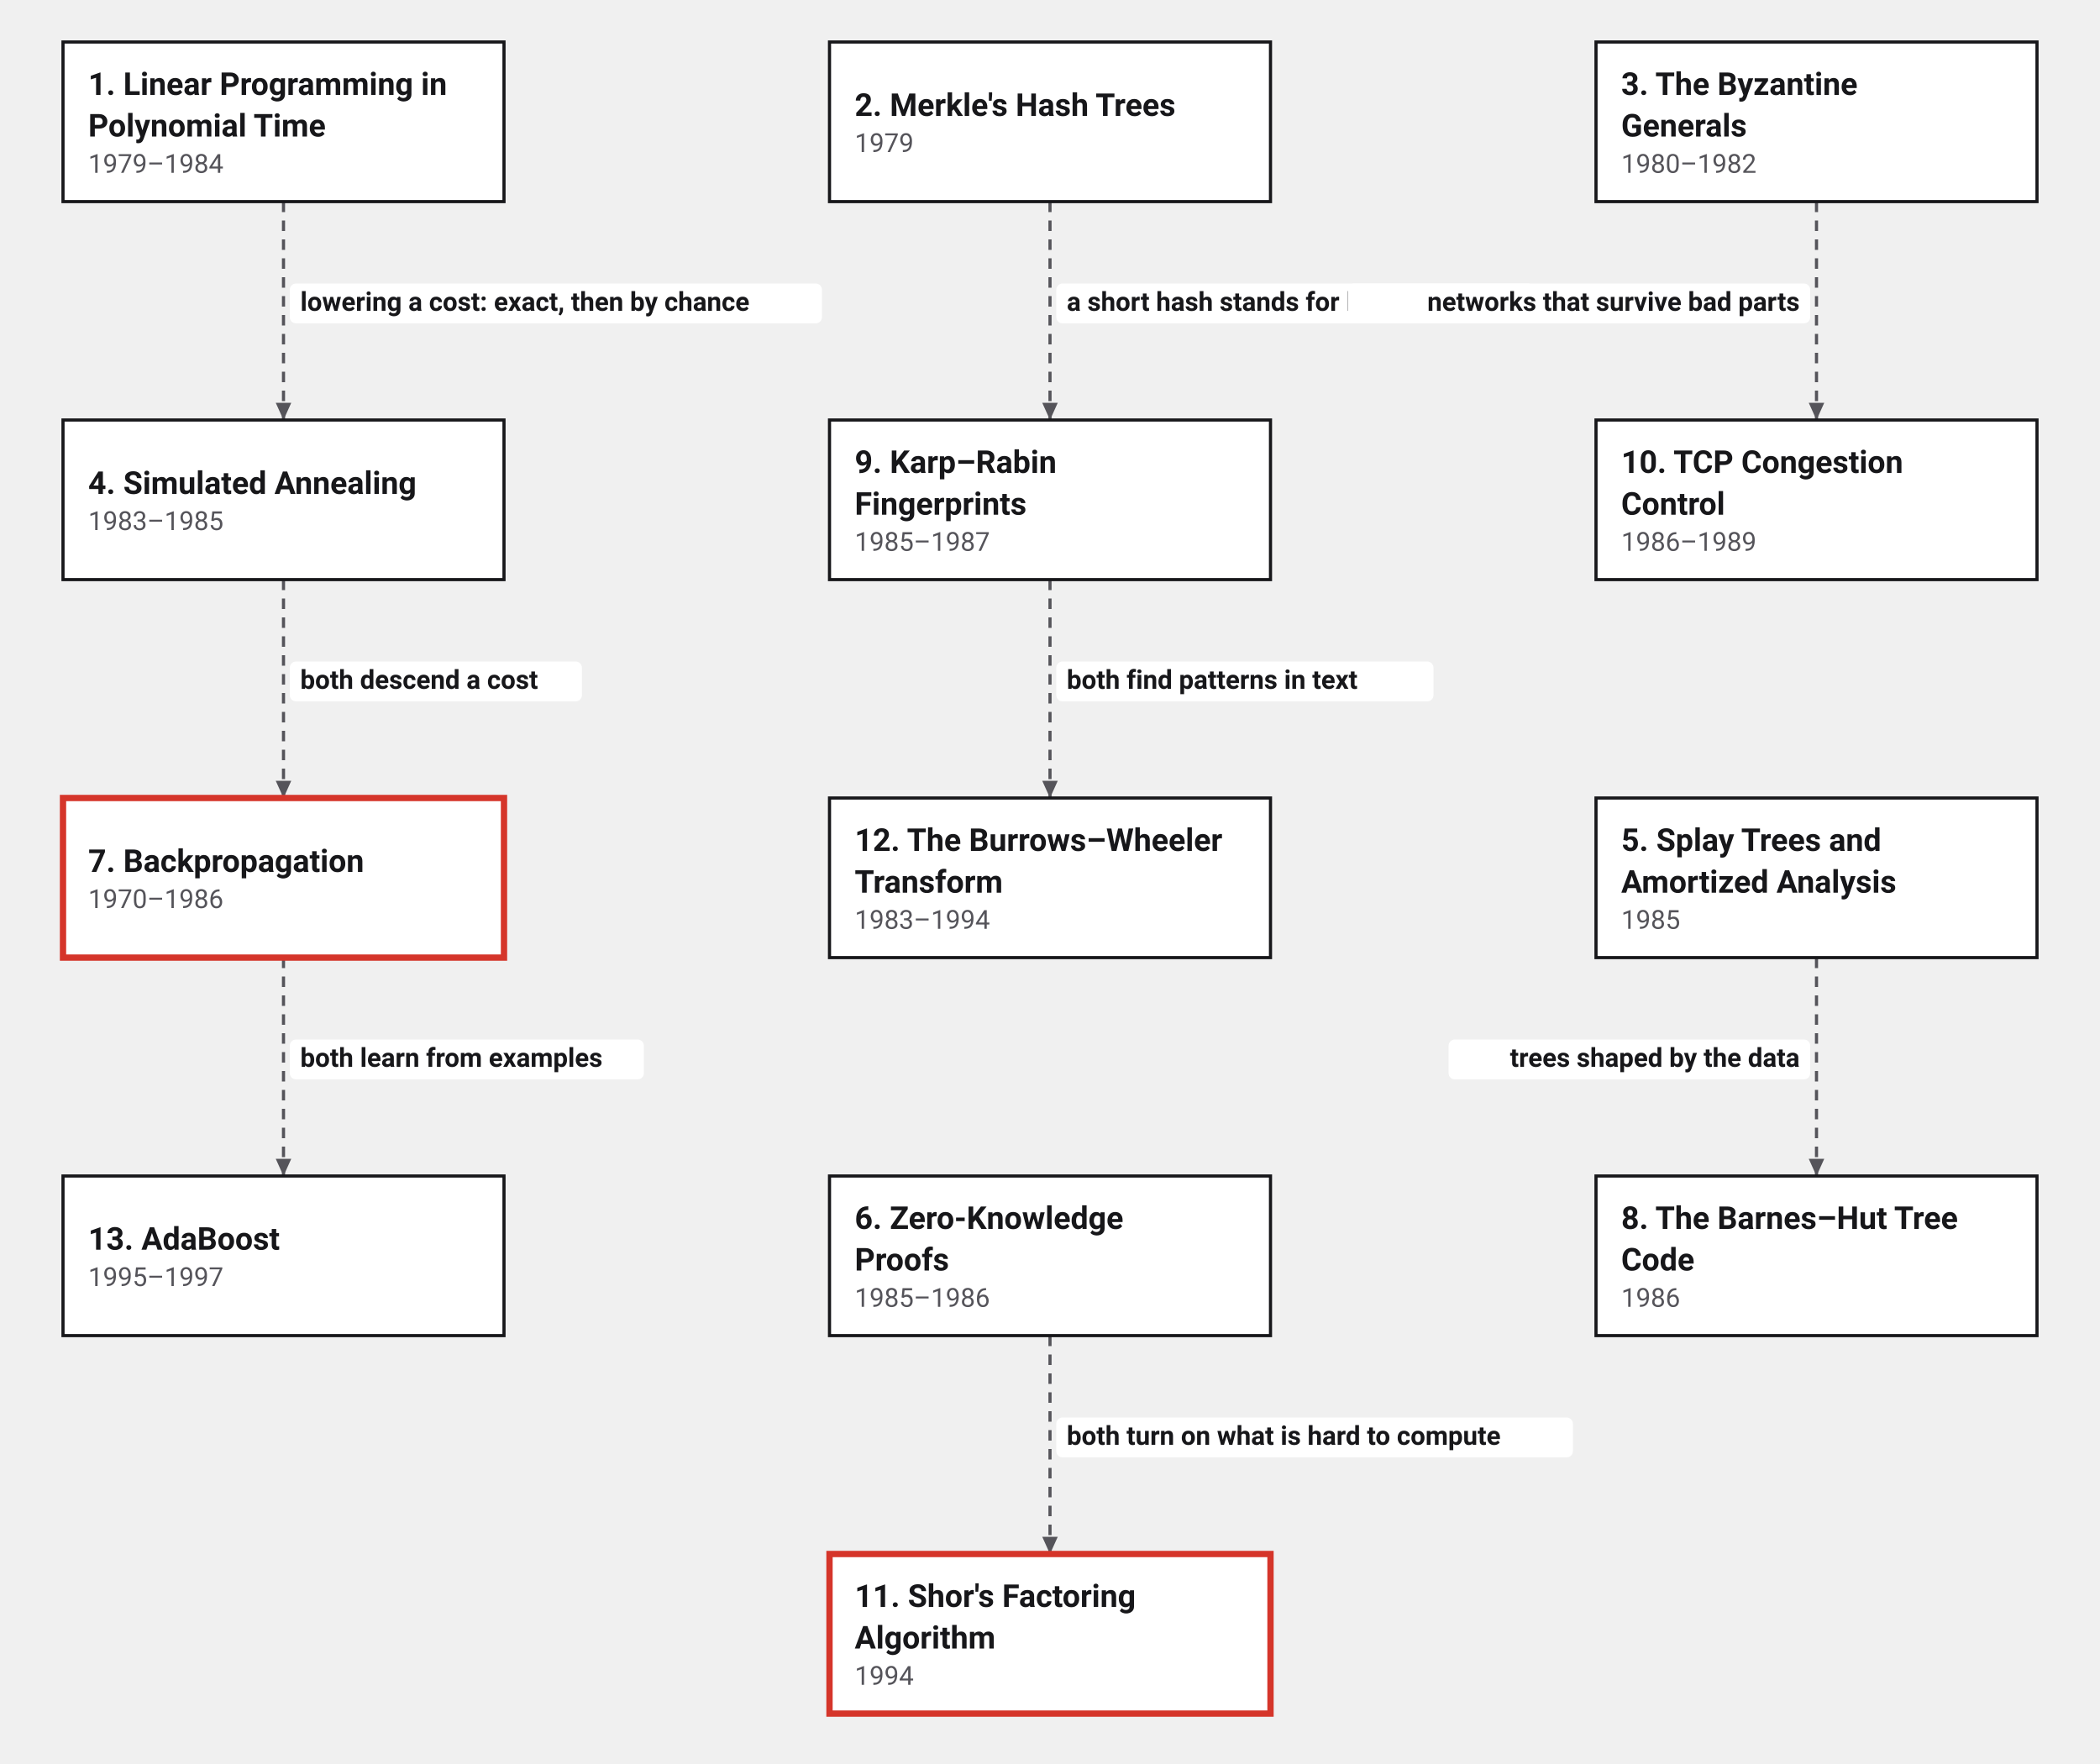
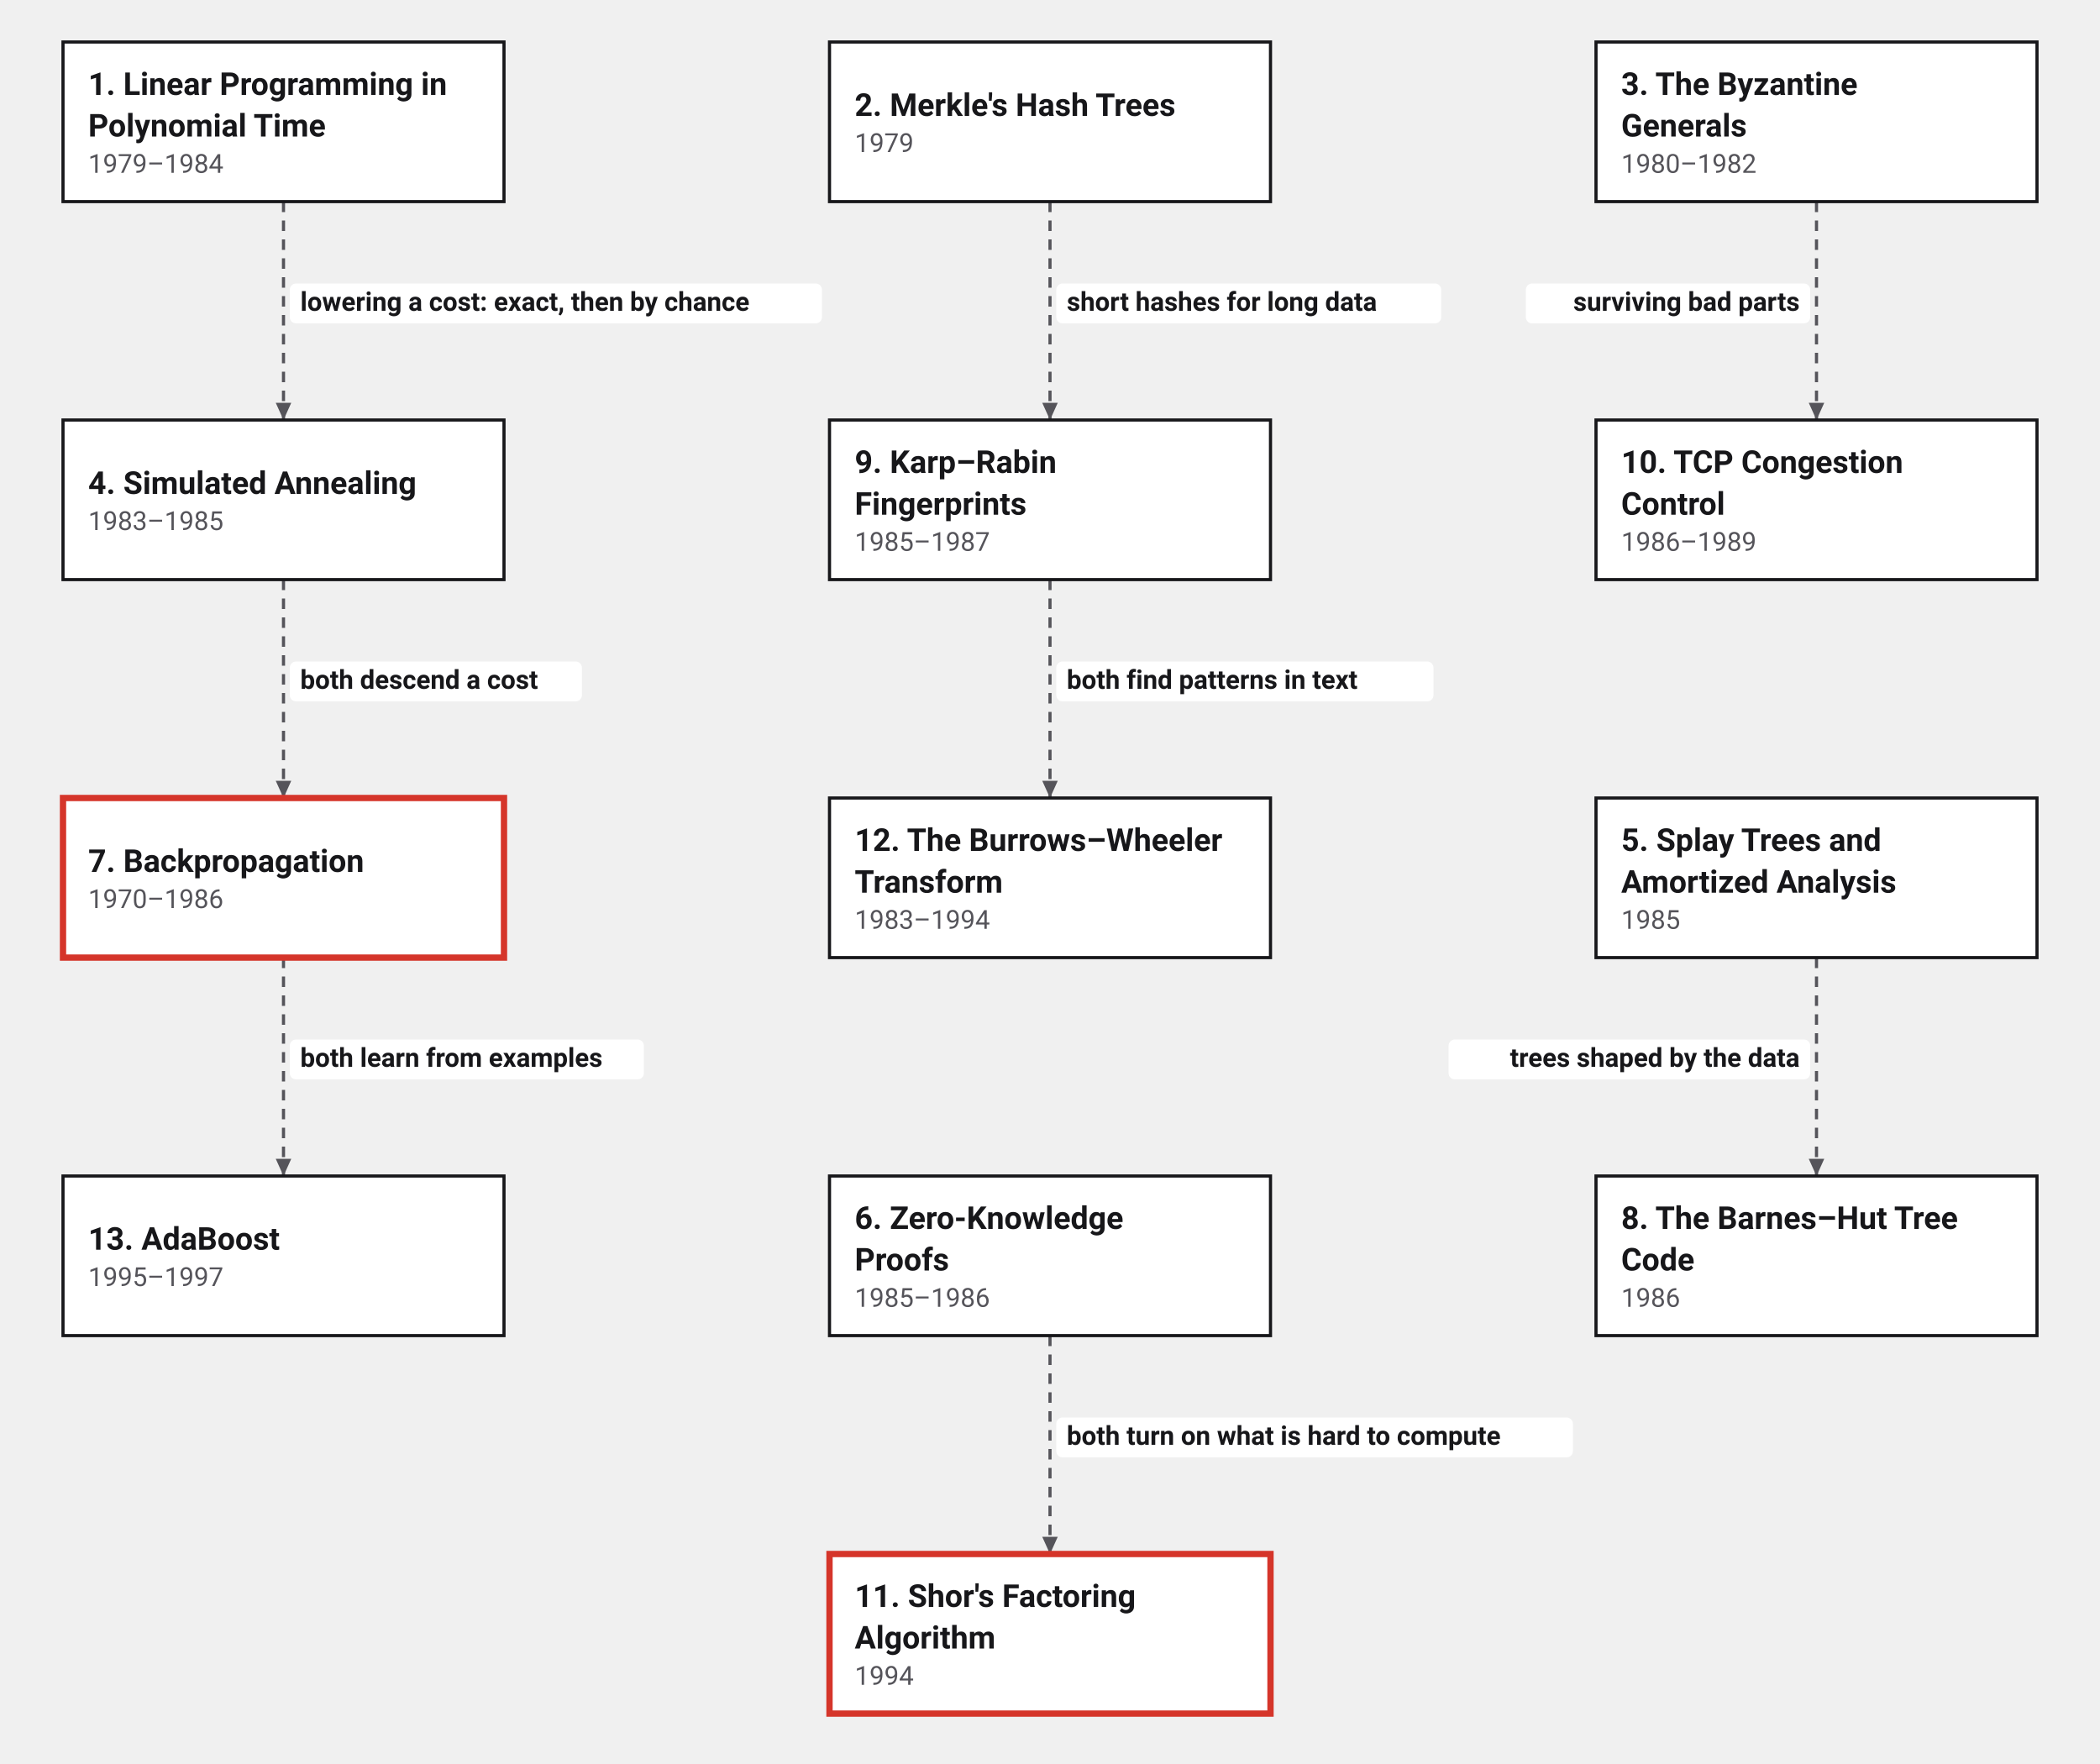
<svg xmlns="http://www.w3.org/2000/svg" viewBox="0 0 1000 840" width="1000" height="840" role="img" aria-label="How the ideas of Era 7 combined: Randomness, Networks and Learning" style="font-family:system-ui,-apple-system,'Segoe UI',Roboto,Arial,sans-serif">
  <line x1="135.0" y1="96.0" x2="135.0" y2="200.0" style="stroke:#55545a;stroke-width:1.5;stroke-dasharray:5 4" />
  <polygon points="135.0,200.0 131.3,191.8 138.7,191.8" style="fill:#55545a" />
  <rect x="138.0" y="135.0" width="253.4" height="19" rx="3" style="fill:#ffffff" />
  <text x="143.0" y="148.0" text-anchor="start" style="fill:#17171a;font-size:12.5px;font-weight:600">lowering a cost: exact, then by chance</text>
  <line x1="500.0" y1="96.0" x2="500.0" y2="200.0" style="stroke:#55545a;stroke-width:1.5;stroke-dasharray:5 4" />
  <polygon points="500.0,200.0 496.3,191.8 503.7,191.8" style="fill:#55545a" />
-   <rect x="503.0" y="135.0" width="227.6" height="19" rx="3" style="fill:#ffffff" />
-   <text x="508.0" y="148.0" text-anchor="start" style="fill:#17171a;font-size:12.5px;font-weight:600">a short hash stands for long data</text>
+   <rect x="503.0" y="135.0" width="183.3" height="19" rx="3" style="fill:#ffffff" />
+   <text x="508.0" y="148.0" text-anchor="start" style="fill:#17171a;font-size:12.5px;font-weight:600">short hashes for long data</text>
  <line x1="865.0" y1="96.0" x2="865.0" y2="200.0" style="stroke:#55545a;stroke-width:1.5;stroke-dasharray:5 4" />
  <polygon points="865.0,200.0 861.3,191.8 868.7,191.8" style="fill:#55545a" />
-   <rect x="641.8" y="135.0" width="220.2" height="19" rx="3" style="fill:#ffffff" />
-   <text x="857.0" y="148.0" text-anchor="end" style="fill:#17171a;font-size:12.5px;font-weight:600">networks that survive bad parts</text>
+   <rect x="726.6" y="135.0" width="135.4" height="19" rx="3" style="fill:#ffffff" />
+   <text x="857.0" y="148.0" text-anchor="end" style="fill:#17171a;font-size:12.5px;font-weight:600">surviving bad parts</text>
  <line x1="135.0" y1="276.0" x2="135.0" y2="380.0" style="stroke:#55545a;stroke-width:1.5;stroke-dasharray:5 4" />
  <polygon points="135.0,380.0 131.3,371.8 138.7,371.8" style="fill:#55545a" />
  <rect x="138.0" y="315.0" width="139.1" height="19" rx="3" style="fill:#ffffff" />
  <text x="143.0" y="328.0" text-anchor="start" style="fill:#17171a;font-size:12.5px;font-weight:600">both descend a cost</text>
  <line x1="500.0" y1="276.0" x2="500.0" y2="380.0" style="stroke:#55545a;stroke-width:1.5;stroke-dasharray:5 4" />
  <polygon points="500.0,380.0 496.3,371.8 503.7,371.8" style="fill:#55545a" />
  <rect x="503.0" y="315.0" width="179.6" height="19" rx="3" style="fill:#ffffff" />
  <text x="508.0" y="328.0" text-anchor="start" style="fill:#17171a;font-size:12.5px;font-weight:600">both find patterns in text</text>
  <line x1="865.0" y1="456.0" x2="865.0" y2="560.0" style="stroke:#55545a;stroke-width:1.5;stroke-dasharray:5 4" />
  <polygon points="865.0,560.0 861.3,551.8 868.7,551.8" style="fill:#55545a" />
  <rect x="689.8" y="495.0" width="172.2" height="19" rx="3" style="fill:#ffffff" />
  <text x="857.0" y="508.0" text-anchor="end" style="fill:#17171a;font-size:12.5px;font-weight:600">trees shaped by the data</text>
  <line x1="135.0" y1="456.0" x2="135.0" y2="560.0" style="stroke:#55545a;stroke-width:1.5;stroke-dasharray:5 4" />
  <polygon points="135.0,560.0 131.3,551.8 138.7,551.8" style="fill:#55545a" />
  <rect x="138.0" y="495.0" width="168.6" height="19" rx="3" style="fill:#ffffff" />
  <text x="143.0" y="508.0" text-anchor="start" style="fill:#17171a;font-size:12.5px;font-weight:600">both learn from examples</text>
  <line x1="500.0" y1="636.0" x2="500.0" y2="740.0" style="stroke:#55545a;stroke-width:1.5;stroke-dasharray:5 4" />
  <polygon points="500.0,740.0 496.3,731.8 503.7,731.8" style="fill:#55545a" />
  <rect x="503.0" y="675.0" width="246.0" height="19" rx="3" style="fill:#ffffff" />
  <text x="508.0" y="688.0" text-anchor="start" style="fill:#17171a;font-size:12.5px;font-weight:600">both turn on what is hard to compute</text>
  <rect x="30" y="20" width="210" height="76" style="fill:#ffffff;stroke:#17171a;stroke-width:1.5" />
  <text x="42.0" y="45.2" text-anchor="start" style="fill:#17171a;font-size:15px;font-weight:700">1. Linear Programming in</text>
  <text x="42.0" y="65.0" text-anchor="start" style="fill:#17171a;font-size:15px;font-weight:700">Polynomial Time</text>
  <text x="42.0" y="82.3" text-anchor="start" style="fill:#55545a;font-size:12.5px;font-weight:400">1979–1984</text>
  <rect x="395" y="20" width="210" height="76" style="fill:#ffffff;stroke:#17171a;stroke-width:1.5" />
  <text x="407.0" y="55.2" text-anchor="start" style="fill:#17171a;font-size:15px;font-weight:700">2. Merkle's Hash Trees</text>
  <text x="407.0" y="72.4" text-anchor="start" style="fill:#55545a;font-size:12.5px;font-weight:400">1979</text>
  <rect x="760" y="20" width="210" height="76" style="fill:#ffffff;stroke:#17171a;stroke-width:1.5" />
  <text x="772.0" y="45.2" text-anchor="start" style="fill:#17171a;font-size:15px;font-weight:700">3. The Byzantine</text>
  <text x="772.0" y="65.0" text-anchor="start" style="fill:#17171a;font-size:15px;font-weight:700">Generals</text>
  <text x="772.0" y="82.3" text-anchor="start" style="fill:#55545a;font-size:12.5px;font-weight:400">1980–1982</text>
  <rect x="30" y="200" width="210" height="76" style="fill:#ffffff;stroke:#17171a;stroke-width:1.5" />
  <text x="42.0" y="235.2" text-anchor="start" style="fill:#17171a;font-size:15px;font-weight:700">4. Simulated Annealing</text>
  <text x="42.0" y="252.4" text-anchor="start" style="fill:#55545a;font-size:12.5px;font-weight:400">1983–1985</text>
  <rect x="395" y="200" width="210" height="76" style="fill:#ffffff;stroke:#17171a;stroke-width:1.5" />
  <text x="407.0" y="225.2" text-anchor="start" style="fill:#17171a;font-size:15px;font-weight:700">9. Karp–Rabin</text>
  <text x="407.0" y="245.1" text-anchor="start" style="fill:#17171a;font-size:15px;font-weight:700">Fingerprints</text>
  <text x="407.0" y="262.3" text-anchor="start" style="fill:#55545a;font-size:12.5px;font-weight:400">1985–1987</text>
  <rect x="760" y="200" width="210" height="76" style="fill:#ffffff;stroke:#17171a;stroke-width:1.5" />
  <text x="772.0" y="225.2" text-anchor="start" style="fill:#17171a;font-size:15px;font-weight:700">10. TCP Congestion</text>
  <text x="772.0" y="245.1" text-anchor="start" style="fill:#17171a;font-size:15px;font-weight:700">Control</text>
  <text x="772.0" y="262.3" text-anchor="start" style="fill:#55545a;font-size:12.5px;font-weight:400">1986–1989</text>
  <rect x="30" y="380" width="210" height="76" style="fill:#ffffff;stroke:#d5352a;stroke-width:3" />
  <text x="42.0" y="415.2" text-anchor="start" style="fill:#17171a;font-size:15px;font-weight:700">7. Backpropagation</text>
  <text x="42.0" y="432.4" text-anchor="start" style="fill:#55545a;font-size:12.5px;font-weight:400">1970–1986</text>
  <rect x="395" y="380" width="210" height="76" style="fill:#ffffff;stroke:#17171a;stroke-width:1.5" />
  <text x="407.0" y="405.2" text-anchor="start" style="fill:#17171a;font-size:15px;font-weight:700">12. The Burrows–Wheeler</text>
  <text x="407.0" y="425.1" text-anchor="start" style="fill:#17171a;font-size:15px;font-weight:700">Transform</text>
  <text x="407.0" y="442.3" text-anchor="start" style="fill:#55545a;font-size:12.5px;font-weight:400">1983–1994</text>
  <rect x="760" y="380" width="210" height="76" style="fill:#ffffff;stroke:#17171a;stroke-width:1.5" />
  <text x="772.0" y="405.2" text-anchor="start" style="fill:#17171a;font-size:15px;font-weight:700">5. Splay Trees and</text>
  <text x="772.0" y="425.1" text-anchor="start" style="fill:#17171a;font-size:15px;font-weight:700">Amortized Analysis</text>
  <text x="772.0" y="442.3" text-anchor="start" style="fill:#55545a;font-size:12.5px;font-weight:400">1985</text>
  <rect x="30" y="560" width="210" height="76" style="fill:#ffffff;stroke:#17171a;stroke-width:1.5" />
  <text x="42.0" y="595.1" text-anchor="start" style="fill:#17171a;font-size:15px;font-weight:700">13. AdaBoost</text>
  <text x="42.0" y="612.4" text-anchor="start" style="fill:#55545a;font-size:12.5px;font-weight:400">1995–1997</text>
  <rect x="395" y="560" width="210" height="76" style="fill:#ffffff;stroke:#17171a;stroke-width:1.5" />
  <text x="407.0" y="585.2" text-anchor="start" style="fill:#17171a;font-size:15px;font-weight:700">6. Zero-Knowledge</text>
  <text x="407.0" y="605.0" text-anchor="start" style="fill:#17171a;font-size:15px;font-weight:700">Proofs</text>
  <text x="407.0" y="622.3" text-anchor="start" style="fill:#55545a;font-size:12.5px;font-weight:400">1985–1986</text>
  <rect x="760" y="560" width="210" height="76" style="fill:#ffffff;stroke:#17171a;stroke-width:1.5" />
  <text x="772.0" y="585.2" text-anchor="start" style="fill:#17171a;font-size:15px;font-weight:700">8. The Barnes–Hut Tree</text>
  <text x="772.0" y="605.0" text-anchor="start" style="fill:#17171a;font-size:15px;font-weight:700">Code</text>
  <text x="772.0" y="622.3" text-anchor="start" style="fill:#55545a;font-size:12.5px;font-weight:400">1986</text>
  <rect x="395" y="740" width="210" height="76" style="fill:#ffffff;stroke:#d5352a;stroke-width:3" />
  <text x="407.0" y="765.2" text-anchor="start" style="fill:#17171a;font-size:15px;font-weight:700">11. Shor's Factoring</text>
  <text x="407.0" y="785.0" text-anchor="start" style="fill:#17171a;font-size:15px;font-weight:700">Algorithm</text>
  <text x="407.0" y="802.3" text-anchor="start" style="fill:#55545a;font-size:12.5px;font-weight:400">1994</text>
</svg>
